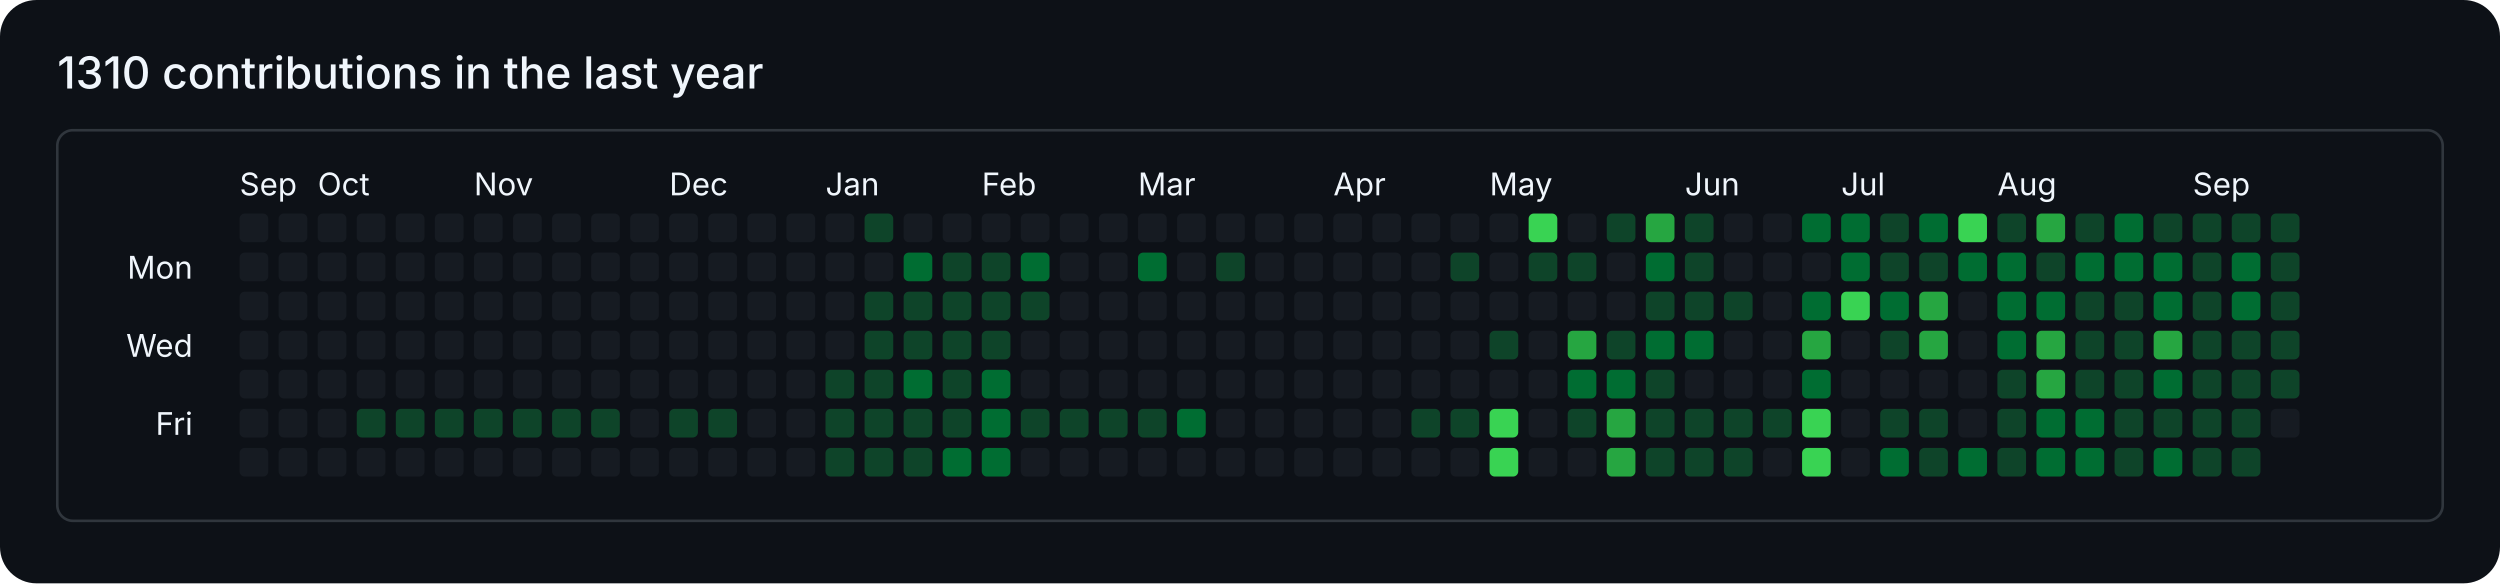
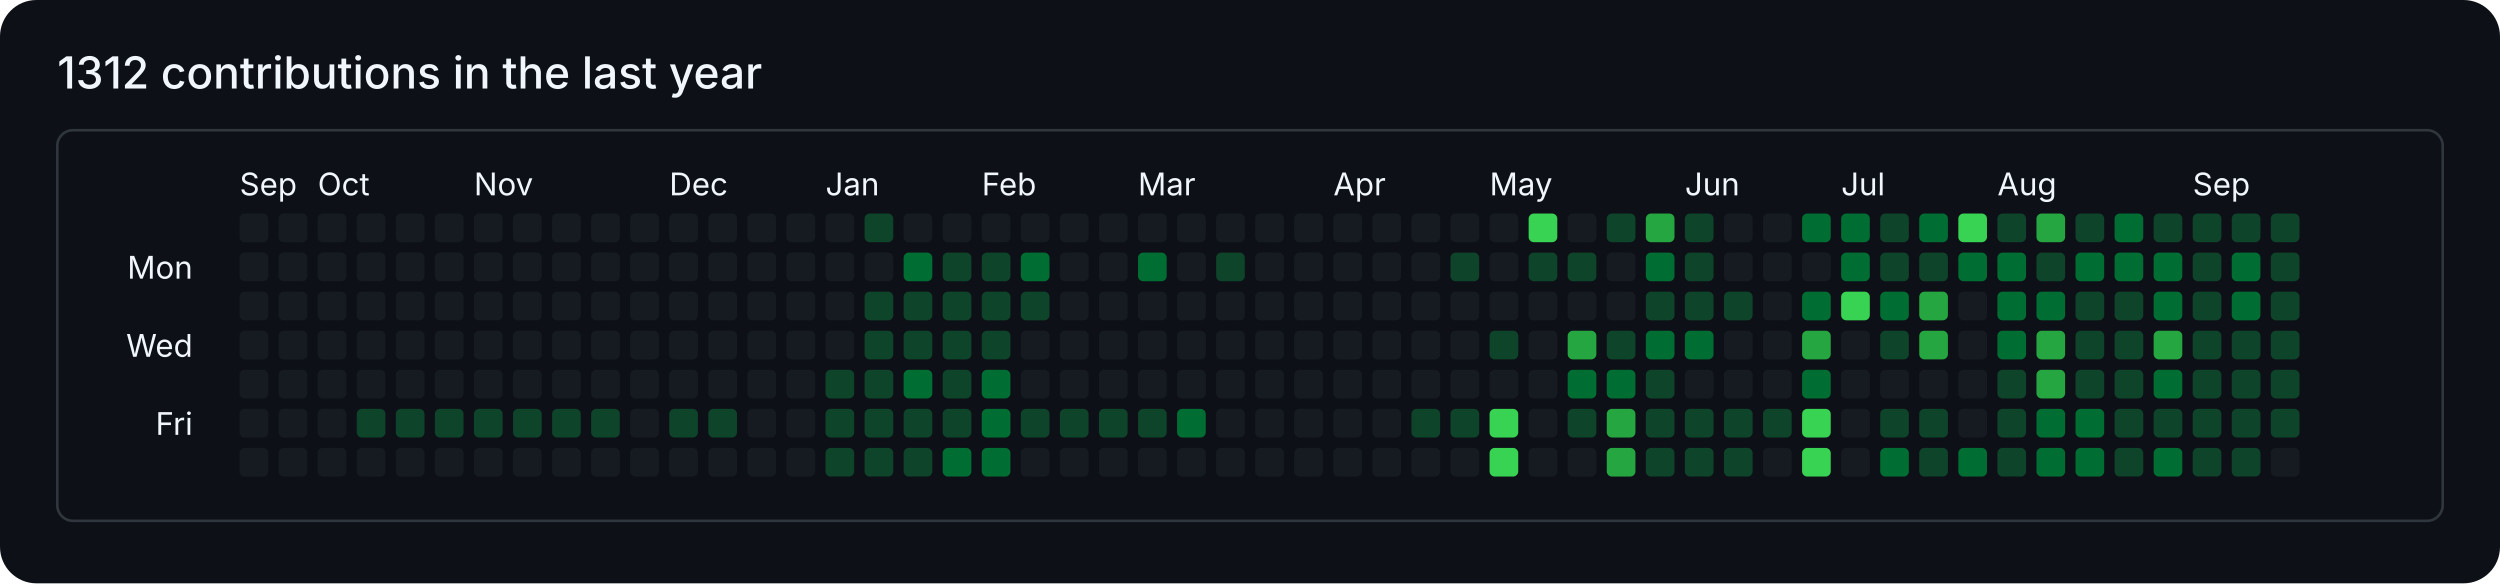
<svg xmlns="http://www.w3.org/2000/svg" width="1200" height="280" viewBox="0 0 960 224" fill="none" role="img" aria-label="AleksZyro GitHub contribution calendar">
  <style>
    .title { font: 500 17px -apple-system, BlinkMacSystemFont, 'Segoe UI', sans-serif; fill: #f0f6fc; }
    .month-label, .weekday-label, .legend, .hint { font: 400 12px -apple-system, BlinkMacSystemFont, 'Segoe UI', sans-serif; fill: #f0f6fc; }
    .hint, .legend-muted { fill: #8b949e; }
    .day-cell { shape-rendering: geometricPrecision; }
  </style>
  <rect width="960" height="224" rx="14" fill="#0d1117" />
-   <text x="22" y="34" class="title">1310 contributions in the last year</text>
+   <text x="22" y="34" class="title">1312 contributions in the last year</text>
  <rect x="22" y="50" width="916" height="150" rx="6" fill="none" stroke="#30363d" />
  <text x="92" y="75" class="month-label">Sep</text>
  <text x="122" y="75" class="month-label">Oct</text>
  <text x="182" y="75" class="month-label">Nov</text>
  <text x="257" y="75" class="month-label">Dec</text>
  <text x="317" y="75" class="month-label">Jan</text>
  <text x="377" y="75" class="month-label">Feb</text>
  <text x="437" y="75" class="month-label">Mar</text>
  <text x="512" y="75" class="month-label">Apr</text>
  <text x="572" y="75" class="month-label">May</text>
  <text x="647" y="75" class="month-label">Jun</text>
  <text x="707" y="75" class="month-label">Jul</text>
  <text x="767" y="75" class="month-label">Aug</text>
  <text x="842" y="75" class="month-label">Sep</text>
  <text x="74" y="107" class="weekday-label" text-anchor="end">Mon</text>
  <text x="74" y="137" class="weekday-label" text-anchor="end">Wed</text>
  <text x="74" y="167" class="weekday-label" text-anchor="end">Fri</text>
  <rect class="day-cell" x="92" y="82" width="11" height="11" rx="2" fill="#161b22" />
  <rect class="day-cell" x="92" y="97" width="11" height="11" rx="2" fill="#161b22" />
  <rect class="day-cell" x="92" y="112" width="11" height="11" rx="2" fill="#161b22" />
  <rect class="day-cell" x="92" y="127" width="11" height="11" rx="2" fill="#161b22" />
  <rect class="day-cell" x="92" y="142" width="11" height="11" rx="2" fill="#161b22" />
  <rect class="day-cell" x="92" y="157" width="11" height="11" rx="2" fill="#161b22" />
  <rect class="day-cell" x="92" y="172" width="11" height="11" rx="2" fill="#161b22" />
  <rect class="day-cell" x="107" y="82" width="11" height="11" rx="2" fill="#161b22" />
  <rect class="day-cell" x="107" y="97" width="11" height="11" rx="2" fill="#161b22" />
  <rect class="day-cell" x="107" y="112" width="11" height="11" rx="2" fill="#161b22" />
  <rect class="day-cell" x="107" y="127" width="11" height="11" rx="2" fill="#161b22" />
  <rect class="day-cell" x="107" y="142" width="11" height="11" rx="2" fill="#161b22" />
  <rect class="day-cell" x="107" y="157" width="11" height="11" rx="2" fill="#161b22" />
  <rect class="day-cell" x="107" y="172" width="11" height="11" rx="2" fill="#161b22" />
  <rect class="day-cell" x="122" y="82" width="11" height="11" rx="2" fill="#161b22" />
  <rect class="day-cell" x="122" y="97" width="11" height="11" rx="2" fill="#161b22" />
  <rect class="day-cell" x="122" y="112" width="11" height="11" rx="2" fill="#161b22" />
  <rect class="day-cell" x="122" y="127" width="11" height="11" rx="2" fill="#161b22" />
  <rect class="day-cell" x="122" y="142" width="11" height="11" rx="2" fill="#161b22" />
  <rect class="day-cell" x="122" y="157" width="11" height="11" rx="2" fill="#161b22" />
  <rect class="day-cell" x="122" y="172" width="11" height="11" rx="2" fill="#161b22" />
  <rect class="day-cell" x="137" y="82" width="11" height="11" rx="2" fill="#161b22" />
  <rect class="day-cell" x="137" y="97" width="11" height="11" rx="2" fill="#161b22" />
  <rect class="day-cell" x="137" y="112" width="11" height="11" rx="2" fill="#161b22" />
  <rect class="day-cell" x="137" y="127" width="11" height="11" rx="2" fill="#161b22" />
  <rect class="day-cell" x="137" y="142" width="11" height="11" rx="2" fill="#161b22" />
  <rect class="day-cell" x="137" y="157" width="11" height="11" rx="2" fill="#0e4429" />
  <rect class="day-cell" x="137" y="172" width="11" height="11" rx="2" fill="#161b22" />
  <rect class="day-cell" x="152" y="82" width="11" height="11" rx="2" fill="#161b22" />
  <rect class="day-cell" x="152" y="97" width="11" height="11" rx="2" fill="#161b22" />
  <rect class="day-cell" x="152" y="112" width="11" height="11" rx="2" fill="#161b22" />
  <rect class="day-cell" x="152" y="127" width="11" height="11" rx="2" fill="#161b22" />
  <rect class="day-cell" x="152" y="142" width="11" height="11" rx="2" fill="#161b22" />
  <rect class="day-cell" x="152" y="157" width="11" height="11" rx="2" fill="#0e4429" />
  <rect class="day-cell" x="152" y="172" width="11" height="11" rx="2" fill="#161b22" />
  <rect class="day-cell" x="167" y="82" width="11" height="11" rx="2" fill="#161b22" />
  <rect class="day-cell" x="167" y="97" width="11" height="11" rx="2" fill="#161b22" />
  <rect class="day-cell" x="167" y="112" width="11" height="11" rx="2" fill="#161b22" />
  <rect class="day-cell" x="167" y="127" width="11" height="11" rx="2" fill="#161b22" />
  <rect class="day-cell" x="167" y="142" width="11" height="11" rx="2" fill="#161b22" />
  <rect class="day-cell" x="167" y="157" width="11" height="11" rx="2" fill="#0e4429" />
  <rect class="day-cell" x="167" y="172" width="11" height="11" rx="2" fill="#161b22" />
  <rect class="day-cell" x="182" y="82" width="11" height="11" rx="2" fill="#161b22" />
  <rect class="day-cell" x="182" y="97" width="11" height="11" rx="2" fill="#161b22" />
  <rect class="day-cell" x="182" y="112" width="11" height="11" rx="2" fill="#161b22" />
  <rect class="day-cell" x="182" y="127" width="11" height="11" rx="2" fill="#161b22" />
  <rect class="day-cell" x="182" y="142" width="11" height="11" rx="2" fill="#161b22" />
  <rect class="day-cell" x="182" y="157" width="11" height="11" rx="2" fill="#0e4429" />
  <rect class="day-cell" x="182" y="172" width="11" height="11" rx="2" fill="#161b22" />
  <rect class="day-cell" x="197" y="82" width="11" height="11" rx="2" fill="#161b22" />
  <rect class="day-cell" x="197" y="97" width="11" height="11" rx="2" fill="#161b22" />
  <rect class="day-cell" x="197" y="112" width="11" height="11" rx="2" fill="#161b22" />
  <rect class="day-cell" x="197" y="127" width="11" height="11" rx="2" fill="#161b22" />
  <rect class="day-cell" x="197" y="142" width="11" height="11" rx="2" fill="#161b22" />
  <rect class="day-cell" x="197" y="157" width="11" height="11" rx="2" fill="#0e4429" />
  <rect class="day-cell" x="197" y="172" width="11" height="11" rx="2" fill="#161b22" />
  <rect class="day-cell" x="212" y="82" width="11" height="11" rx="2" fill="#161b22" />
  <rect class="day-cell" x="212" y="97" width="11" height="11" rx="2" fill="#161b22" />
  <rect class="day-cell" x="212" y="112" width="11" height="11" rx="2" fill="#161b22" />
  <rect class="day-cell" x="212" y="127" width="11" height="11" rx="2" fill="#161b22" />
  <rect class="day-cell" x="212" y="142" width="11" height="11" rx="2" fill="#161b22" />
  <rect class="day-cell" x="212" y="157" width="11" height="11" rx="2" fill="#0e4429" />
  <rect class="day-cell" x="212" y="172" width="11" height="11" rx="2" fill="#161b22" />
  <rect class="day-cell" x="227" y="82" width="11" height="11" rx="2" fill="#161b22" />
  <rect class="day-cell" x="227" y="97" width="11" height="11" rx="2" fill="#161b22" />
  <rect class="day-cell" x="227" y="112" width="11" height="11" rx="2" fill="#161b22" />
  <rect class="day-cell" x="227" y="127" width="11" height="11" rx="2" fill="#161b22" />
  <rect class="day-cell" x="227" y="142" width="11" height="11" rx="2" fill="#161b22" />
  <rect class="day-cell" x="227" y="157" width="11" height="11" rx="2" fill="#0e4429" />
  <rect class="day-cell" x="227" y="172" width="11" height="11" rx="2" fill="#161b22" />
  <rect class="day-cell" x="242" y="82" width="11" height="11" rx="2" fill="#161b22" />
  <rect class="day-cell" x="242" y="97" width="11" height="11" rx="2" fill="#161b22" />
  <rect class="day-cell" x="242" y="112" width="11" height="11" rx="2" fill="#161b22" />
  <rect class="day-cell" x="242" y="127" width="11" height="11" rx="2" fill="#161b22" />
  <rect class="day-cell" x="242" y="142" width="11" height="11" rx="2" fill="#161b22" />
  <rect class="day-cell" x="242" y="157" width="11" height="11" rx="2" fill="#161b22" />
  <rect class="day-cell" x="242" y="172" width="11" height="11" rx="2" fill="#161b22" />
  <rect class="day-cell" x="257" y="82" width="11" height="11" rx="2" fill="#161b22" />
  <rect class="day-cell" x="257" y="97" width="11" height="11" rx="2" fill="#161b22" />
  <rect class="day-cell" x="257" y="112" width="11" height="11" rx="2" fill="#161b22" />
  <rect class="day-cell" x="257" y="127" width="11" height="11" rx="2" fill="#161b22" />
  <rect class="day-cell" x="257" y="142" width="11" height="11" rx="2" fill="#161b22" />
  <rect class="day-cell" x="257" y="157" width="11" height="11" rx="2" fill="#0e4429" />
  <rect class="day-cell" x="257" y="172" width="11" height="11" rx="2" fill="#161b22" />
  <rect class="day-cell" x="272" y="82" width="11" height="11" rx="2" fill="#161b22" />
  <rect class="day-cell" x="272" y="97" width="11" height="11" rx="2" fill="#161b22" />
  <rect class="day-cell" x="272" y="112" width="11" height="11" rx="2" fill="#161b22" />
  <rect class="day-cell" x="272" y="127" width="11" height="11" rx="2" fill="#161b22" />
  <rect class="day-cell" x="272" y="142" width="11" height="11" rx="2" fill="#161b22" />
  <rect class="day-cell" x="272" y="157" width="11" height="11" rx="2" fill="#0e4429" />
  <rect class="day-cell" x="272" y="172" width="11" height="11" rx="2" fill="#161b22" />
  <rect class="day-cell" x="287" y="82" width="11" height="11" rx="2" fill="#161b22" />
  <rect class="day-cell" x="287" y="97" width="11" height="11" rx="2" fill="#161b22" />
  <rect class="day-cell" x="287" y="112" width="11" height="11" rx="2" fill="#161b22" />
  <rect class="day-cell" x="287" y="127" width="11" height="11" rx="2" fill="#161b22" />
  <rect class="day-cell" x="287" y="142" width="11" height="11" rx="2" fill="#161b22" />
  <rect class="day-cell" x="287" y="157" width="11" height="11" rx="2" fill="#161b22" />
  <rect class="day-cell" x="287" y="172" width="11" height="11" rx="2" fill="#161b22" />
  <rect class="day-cell" x="302" y="82" width="11" height="11" rx="2" fill="#161b22" />
  <rect class="day-cell" x="302" y="97" width="11" height="11" rx="2" fill="#161b22" />
  <rect class="day-cell" x="302" y="112" width="11" height="11" rx="2" fill="#161b22" />
  <rect class="day-cell" x="302" y="127" width="11" height="11" rx="2" fill="#161b22" />
  <rect class="day-cell" x="302" y="142" width="11" height="11" rx="2" fill="#161b22" />
  <rect class="day-cell" x="302" y="157" width="11" height="11" rx="2" fill="#161b22" />
  <rect class="day-cell" x="302" y="172" width="11" height="11" rx="2" fill="#161b22" />
  <rect class="day-cell" x="317" y="82" width="11" height="11" rx="2" fill="#161b22" />
  <rect class="day-cell" x="317" y="97" width="11" height="11" rx="2" fill="#161b22" />
  <rect class="day-cell" x="317" y="112" width="11" height="11" rx="2" fill="#161b22" />
  <rect class="day-cell" x="317" y="127" width="11" height="11" rx="2" fill="#161b22" />
  <rect class="day-cell" x="317" y="142" width="11" height="11" rx="2" fill="#0e4429" />
  <rect class="day-cell" x="317" y="157" width="11" height="11" rx="2" fill="#0e4429" />
  <rect class="day-cell" x="317" y="172" width="11" height="11" rx="2" fill="#0e4429" />
  <rect class="day-cell" x="332" y="82" width="11" height="11" rx="2" fill="#0e4429" />
  <rect class="day-cell" x="332" y="97" width="11" height="11" rx="2" fill="#161b22" />
  <rect class="day-cell" x="332" y="112" width="11" height="11" rx="2" fill="#0e4429" />
  <rect class="day-cell" x="332" y="127" width="11" height="11" rx="2" fill="#0e4429" />
  <rect class="day-cell" x="332" y="142" width="11" height="11" rx="2" fill="#0e4429" />
  <rect class="day-cell" x="332" y="157" width="11" height="11" rx="2" fill="#0e4429" />
  <rect class="day-cell" x="332" y="172" width="11" height="11" rx="2" fill="#0e4429" />
  <rect class="day-cell" x="347" y="82" width="11" height="11" rx="2" fill="#161b22" />
  <rect class="day-cell" x="347" y="97" width="11" height="11" rx="2" fill="#006d32" />
  <rect class="day-cell" x="347" y="112" width="11" height="11" rx="2" fill="#0e4429" />
  <rect class="day-cell" x="347" y="127" width="11" height="11" rx="2" fill="#0e4429" />
  <rect class="day-cell" x="347" y="142" width="11" height="11" rx="2" fill="#006d32" />
  <rect class="day-cell" x="347" y="157" width="11" height="11" rx="2" fill="#0e4429" />
  <rect class="day-cell" x="347" y="172" width="11" height="11" rx="2" fill="#0e4429" />
  <rect class="day-cell" x="362" y="82" width="11" height="11" rx="2" fill="#161b22" />
  <rect class="day-cell" x="362" y="97" width="11" height="11" rx="2" fill="#0e4429" />
  <rect class="day-cell" x="362" y="112" width="11" height="11" rx="2" fill="#0e4429" />
  <rect class="day-cell" x="362" y="127" width="11" height="11" rx="2" fill="#0e4429" />
  <rect class="day-cell" x="362" y="142" width="11" height="11" rx="2" fill="#0e4429" />
  <rect class="day-cell" x="362" y="157" width="11" height="11" rx="2" fill="#0e4429" />
  <rect class="day-cell" x="362" y="172" width="11" height="11" rx="2" fill="#006d32" />
  <rect class="day-cell" x="377" y="82" width="11" height="11" rx="2" fill="#161b22" />
  <rect class="day-cell" x="377" y="97" width="11" height="11" rx="2" fill="#0e4429" />
  <rect class="day-cell" x="377" y="112" width="11" height="11" rx="2" fill="#0e4429" />
  <rect class="day-cell" x="377" y="127" width="11" height="11" rx="2" fill="#0e4429" />
  <rect class="day-cell" x="377" y="142" width="11" height="11" rx="2" fill="#006d32" />
  <rect class="day-cell" x="377" y="157" width="11" height="11" rx="2" fill="#006d32" />
  <rect class="day-cell" x="377" y="172" width="11" height="11" rx="2" fill="#006d32" />
  <rect class="day-cell" x="392" y="82" width="11" height="11" rx="2" fill="#161b22" />
  <rect class="day-cell" x="392" y="97" width="11" height="11" rx="2" fill="#006d32" />
  <rect class="day-cell" x="392" y="112" width="11" height="11" rx="2" fill="#0e4429" />
  <rect class="day-cell" x="392" y="127" width="11" height="11" rx="2" fill="#161b22" />
  <rect class="day-cell" x="392" y="142" width="11" height="11" rx="2" fill="#161b22" />
  <rect class="day-cell" x="392" y="157" width="11" height="11" rx="2" fill="#0e4429" />
  <rect class="day-cell" x="392" y="172" width="11" height="11" rx="2" fill="#161b22" />
  <rect class="day-cell" x="407" y="82" width="11" height="11" rx="2" fill="#161b22" />
  <rect class="day-cell" x="407" y="97" width="11" height="11" rx="2" fill="#161b22" />
  <rect class="day-cell" x="407" y="112" width="11" height="11" rx="2" fill="#161b22" />
  <rect class="day-cell" x="407" y="127" width="11" height="11" rx="2" fill="#161b22" />
  <rect class="day-cell" x="407" y="142" width="11" height="11" rx="2" fill="#161b22" />
  <rect class="day-cell" x="407" y="157" width="11" height="11" rx="2" fill="#0e4429" />
  <rect class="day-cell" x="407" y="172" width="11" height="11" rx="2" fill="#161b22" />
  <rect class="day-cell" x="422" y="82" width="11" height="11" rx="2" fill="#161b22" />
  <rect class="day-cell" x="422" y="97" width="11" height="11" rx="2" fill="#161b22" />
  <rect class="day-cell" x="422" y="112" width="11" height="11" rx="2" fill="#161b22" />
  <rect class="day-cell" x="422" y="127" width="11" height="11" rx="2" fill="#161b22" />
  <rect class="day-cell" x="422" y="142" width="11" height="11" rx="2" fill="#161b22" />
  <rect class="day-cell" x="422" y="157" width="11" height="11" rx="2" fill="#0e4429" />
  <rect class="day-cell" x="422" y="172" width="11" height="11" rx="2" fill="#161b22" />
  <rect class="day-cell" x="437" y="82" width="11" height="11" rx="2" fill="#161b22" />
  <rect class="day-cell" x="437" y="97" width="11" height="11" rx="2" fill="#006d32" />
  <rect class="day-cell" x="437" y="112" width="11" height="11" rx="2" fill="#161b22" />
  <rect class="day-cell" x="437" y="127" width="11" height="11" rx="2" fill="#161b22" />
  <rect class="day-cell" x="437" y="142" width="11" height="11" rx="2" fill="#161b22" />
  <rect class="day-cell" x="437" y="157" width="11" height="11" rx="2" fill="#0e4429" />
  <rect class="day-cell" x="437" y="172" width="11" height="11" rx="2" fill="#161b22" />
  <rect class="day-cell" x="452" y="82" width="11" height="11" rx="2" fill="#161b22" />
  <rect class="day-cell" x="452" y="97" width="11" height="11" rx="2" fill="#161b22" />
  <rect class="day-cell" x="452" y="112" width="11" height="11" rx="2" fill="#161b22" />
  <rect class="day-cell" x="452" y="127" width="11" height="11" rx="2" fill="#161b22" />
  <rect class="day-cell" x="452" y="142" width="11" height="11" rx="2" fill="#161b22" />
  <rect class="day-cell" x="452" y="157" width="11" height="11" rx="2" fill="#006d32" />
  <rect class="day-cell" x="452" y="172" width="11" height="11" rx="2" fill="#161b22" />
  <rect class="day-cell" x="467" y="82" width="11" height="11" rx="2" fill="#161b22" />
  <rect class="day-cell" x="467" y="97" width="11" height="11" rx="2" fill="#0e4429" />
  <rect class="day-cell" x="467" y="112" width="11" height="11" rx="2" fill="#161b22" />
  <rect class="day-cell" x="467" y="127" width="11" height="11" rx="2" fill="#161b22" />
  <rect class="day-cell" x="467" y="142" width="11" height="11" rx="2" fill="#161b22" />
  <rect class="day-cell" x="467" y="157" width="11" height="11" rx="2" fill="#161b22" />
  <rect class="day-cell" x="467" y="172" width="11" height="11" rx="2" fill="#161b22" />
  <rect class="day-cell" x="482" y="82" width="11" height="11" rx="2" fill="#161b22" />
  <rect class="day-cell" x="482" y="97" width="11" height="11" rx="2" fill="#161b22" />
  <rect class="day-cell" x="482" y="112" width="11" height="11" rx="2" fill="#161b22" />
  <rect class="day-cell" x="482" y="127" width="11" height="11" rx="2" fill="#161b22" />
  <rect class="day-cell" x="482" y="142" width="11" height="11" rx="2" fill="#161b22" />
  <rect class="day-cell" x="482" y="157" width="11" height="11" rx="2" fill="#161b22" />
  <rect class="day-cell" x="482" y="172" width="11" height="11" rx="2" fill="#161b22" />
  <rect class="day-cell" x="497" y="82" width="11" height="11" rx="2" fill="#161b22" />
  <rect class="day-cell" x="497" y="97" width="11" height="11" rx="2" fill="#161b22" />
  <rect class="day-cell" x="497" y="112" width="11" height="11" rx="2" fill="#161b22" />
  <rect class="day-cell" x="497" y="127" width="11" height="11" rx="2" fill="#161b22" />
  <rect class="day-cell" x="497" y="142" width="11" height="11" rx="2" fill="#161b22" />
  <rect class="day-cell" x="497" y="157" width="11" height="11" rx="2" fill="#161b22" />
  <rect class="day-cell" x="497" y="172" width="11" height="11" rx="2" fill="#161b22" />
  <rect class="day-cell" x="512" y="82" width="11" height="11" rx="2" fill="#161b22" />
  <rect class="day-cell" x="512" y="97" width="11" height="11" rx="2" fill="#161b22" />
  <rect class="day-cell" x="512" y="112" width="11" height="11" rx="2" fill="#161b22" />
  <rect class="day-cell" x="512" y="127" width="11" height="11" rx="2" fill="#161b22" />
  <rect class="day-cell" x="512" y="142" width="11" height="11" rx="2" fill="#161b22" />
  <rect class="day-cell" x="512" y="157" width="11" height="11" rx="2" fill="#161b22" />
  <rect class="day-cell" x="512" y="172" width="11" height="11" rx="2" fill="#161b22" />
  <rect class="day-cell" x="527" y="82" width="11" height="11" rx="2" fill="#161b22" />
  <rect class="day-cell" x="527" y="97" width="11" height="11" rx="2" fill="#161b22" />
  <rect class="day-cell" x="527" y="112" width="11" height="11" rx="2" fill="#161b22" />
  <rect class="day-cell" x="527" y="127" width="11" height="11" rx="2" fill="#161b22" />
  <rect class="day-cell" x="527" y="142" width="11" height="11" rx="2" fill="#161b22" />
  <rect class="day-cell" x="527" y="157" width="11" height="11" rx="2" fill="#161b22" />
  <rect class="day-cell" x="527" y="172" width="11" height="11" rx="2" fill="#161b22" />
  <rect class="day-cell" x="542" y="82" width="11" height="11" rx="2" fill="#161b22" />
  <rect class="day-cell" x="542" y="97" width="11" height="11" rx="2" fill="#161b22" />
  <rect class="day-cell" x="542" y="112" width="11" height="11" rx="2" fill="#161b22" />
  <rect class="day-cell" x="542" y="127" width="11" height="11" rx="2" fill="#161b22" />
  <rect class="day-cell" x="542" y="142" width="11" height="11" rx="2" fill="#161b22" />
  <rect class="day-cell" x="542" y="157" width="11" height="11" rx="2" fill="#0e4429" />
  <rect class="day-cell" x="542" y="172" width="11" height="11" rx="2" fill="#161b22" />
  <rect class="day-cell" x="557" y="82" width="11" height="11" rx="2" fill="#161b22" />
  <rect class="day-cell" x="557" y="97" width="11" height="11" rx="2" fill="#0e4429" />
  <rect class="day-cell" x="557" y="112" width="11" height="11" rx="2" fill="#161b22" />
  <rect class="day-cell" x="557" y="127" width="11" height="11" rx="2" fill="#161b22" />
  <rect class="day-cell" x="557" y="142" width="11" height="11" rx="2" fill="#161b22" />
  <rect class="day-cell" x="557" y="157" width="11" height="11" rx="2" fill="#0e4429" />
  <rect class="day-cell" x="557" y="172" width="11" height="11" rx="2" fill="#161b22" />
  <rect class="day-cell" x="572" y="82" width="11" height="11" rx="2" fill="#161b22" />
  <rect class="day-cell" x="572" y="97" width="11" height="11" rx="2" fill="#161b22" />
  <rect class="day-cell" x="572" y="112" width="11" height="11" rx="2" fill="#161b22" />
  <rect class="day-cell" x="572" y="127" width="11" height="11" rx="2" fill="#0e4429" />
  <rect class="day-cell" x="572" y="142" width="11" height="11" rx="2" fill="#161b22" />
  <rect class="day-cell" x="572" y="157" width="11" height="11" rx="2" fill="#39d353" />
  <rect class="day-cell" x="572" y="172" width="11" height="11" rx="2" fill="#39d353" />
  <rect class="day-cell" x="587" y="82" width="11" height="11" rx="2" fill="#39d353" />
  <rect class="day-cell" x="587" y="97" width="11" height="11" rx="2" fill="#0e4429" />
  <rect class="day-cell" x="587" y="112" width="11" height="11" rx="2" fill="#161b22" />
  <rect class="day-cell" x="587" y="127" width="11" height="11" rx="2" fill="#161b22" />
  <rect class="day-cell" x="587" y="142" width="11" height="11" rx="2" fill="#161b22" />
  <rect class="day-cell" x="587" y="157" width="11" height="11" rx="2" fill="#161b22" />
  <rect class="day-cell" x="587" y="172" width="11" height="11" rx="2" fill="#161b22" />
  <rect class="day-cell" x="602" y="82" width="11" height="11" rx="2" fill="#161b22" />
  <rect class="day-cell" x="602" y="97" width="11" height="11" rx="2" fill="#0e4429" />
  <rect class="day-cell" x="602" y="112" width="11" height="11" rx="2" fill="#161b22" />
  <rect class="day-cell" x="602" y="127" width="11" height="11" rx="2" fill="#26a641" />
  <rect class="day-cell" x="602" y="142" width="11" height="11" rx="2" fill="#006d32" />
  <rect class="day-cell" x="602" y="157" width="11" height="11" rx="2" fill="#0e4429" />
  <rect class="day-cell" x="602" y="172" width="11" height="11" rx="2" fill="#161b22" />
  <rect class="day-cell" x="617" y="82" width="11" height="11" rx="2" fill="#0e4429" />
  <rect class="day-cell" x="617" y="97" width="11" height="11" rx="2" fill="#161b22" />
  <rect class="day-cell" x="617" y="112" width="11" height="11" rx="2" fill="#161b22" />
  <rect class="day-cell" x="617" y="127" width="11" height="11" rx="2" fill="#0e4429" />
  <rect class="day-cell" x="617" y="142" width="11" height="11" rx="2" fill="#006d32" />
  <rect class="day-cell" x="617" y="157" width="11" height="11" rx="2" fill="#26a641" />
  <rect class="day-cell" x="617" y="172" width="11" height="11" rx="2" fill="#26a641" />
  <rect class="day-cell" x="632" y="82" width="11" height="11" rx="2" fill="#26a641" />
  <rect class="day-cell" x="632" y="97" width="11" height="11" rx="2" fill="#006d32" />
  <rect class="day-cell" x="632" y="112" width="11" height="11" rx="2" fill="#0e4429" />
  <rect class="day-cell" x="632" y="127" width="11" height="11" rx="2" fill="#006d32" />
  <rect class="day-cell" x="632" y="142" width="11" height="11" rx="2" fill="#0e4429" />
  <rect class="day-cell" x="632" y="157" width="11" height="11" rx="2" fill="#0e4429" />
  <rect class="day-cell" x="632" y="172" width="11" height="11" rx="2" fill="#0e4429" />
  <rect class="day-cell" x="647" y="82" width="11" height="11" rx="2" fill="#0e4429" />
  <rect class="day-cell" x="647" y="97" width="11" height="11" rx="2" fill="#0e4429" />
  <rect class="day-cell" x="647" y="112" width="11" height="11" rx="2" fill="#0e4429" />
  <rect class="day-cell" x="647" y="127" width="11" height="11" rx="2" fill="#006d32" />
  <rect class="day-cell" x="647" y="142" width="11" height="11" rx="2" fill="#161b22" />
  <rect class="day-cell" x="647" y="157" width="11" height="11" rx="2" fill="#0e4429" />
  <rect class="day-cell" x="647" y="172" width="11" height="11" rx="2" fill="#0e4429" />
  <rect class="day-cell" x="662" y="82" width="11" height="11" rx="2" fill="#161b22" />
  <rect class="day-cell" x="662" y="97" width="11" height="11" rx="2" fill="#161b22" />
  <rect class="day-cell" x="662" y="112" width="11" height="11" rx="2" fill="#0e4429" />
  <rect class="day-cell" x="662" y="127" width="11" height="11" rx="2" fill="#161b22" />
  <rect class="day-cell" x="662" y="142" width="11" height="11" rx="2" fill="#161b22" />
  <rect class="day-cell" x="662" y="157" width="11" height="11" rx="2" fill="#0e4429" />
  <rect class="day-cell" x="662" y="172" width="11" height="11" rx="2" fill="#0e4429" />
  <rect class="day-cell" x="677" y="82" width="11" height="11" rx="2" fill="#161b22" />
  <rect class="day-cell" x="677" y="97" width="11" height="11" rx="2" fill="#161b22" />
  <rect class="day-cell" x="677" y="112" width="11" height="11" rx="2" fill="#161b22" />
  <rect class="day-cell" x="677" y="127" width="11" height="11" rx="2" fill="#161b22" />
  <rect class="day-cell" x="677" y="142" width="11" height="11" rx="2" fill="#161b22" />
  <rect class="day-cell" x="677" y="157" width="11" height="11" rx="2" fill="#0e4429" />
  <rect class="day-cell" x="677" y="172" width="11" height="11" rx="2" fill="#161b22" />
  <rect class="day-cell" x="692" y="82" width="11" height="11" rx="2" fill="#006d32" />
  <rect class="day-cell" x="692" y="97" width="11" height="11" rx="2" fill="#161b22" />
  <rect class="day-cell" x="692" y="112" width="11" height="11" rx="2" fill="#006d32" />
  <rect class="day-cell" x="692" y="127" width="11" height="11" rx="2" fill="#26a641" />
  <rect class="day-cell" x="692" y="142" width="11" height="11" rx="2" fill="#006d32" />
  <rect class="day-cell" x="692" y="157" width="11" height="11" rx="2" fill="#39d353" />
  <rect class="day-cell" x="692" y="172" width="11" height="11" rx="2" fill="#39d353" />
  <rect class="day-cell" x="707" y="82" width="11" height="11" rx="2" fill="#006d32" />
  <rect class="day-cell" x="707" y="97" width="11" height="11" rx="2" fill="#006d32" />
  <rect class="day-cell" x="707" y="112" width="11" height="11" rx="2" fill="#39d353" />
  <rect class="day-cell" x="707" y="127" width="11" height="11" rx="2" fill="#161b22" />
  <rect class="day-cell" x="707" y="142" width="11" height="11" rx="2" fill="#161b22" />
  <rect class="day-cell" x="707" y="157" width="11" height="11" rx="2" fill="#161b22" />
  <rect class="day-cell" x="707" y="172" width="11" height="11" rx="2" fill="#161b22" />
  <rect class="day-cell" x="722" y="82" width="11" height="11" rx="2" fill="#0e4429" />
  <rect class="day-cell" x="722" y="97" width="11" height="11" rx="2" fill="#0e4429" />
  <rect class="day-cell" x="722" y="112" width="11" height="11" rx="2" fill="#006d32" />
  <rect class="day-cell" x="722" y="127" width="11" height="11" rx="2" fill="#0e4429" />
  <rect class="day-cell" x="722" y="142" width="11" height="11" rx="2" fill="#161b22" />
  <rect class="day-cell" x="722" y="157" width="11" height="11" rx="2" fill="#0e4429" />
  <rect class="day-cell" x="722" y="172" width="11" height="11" rx="2" fill="#006d32" />
  <rect class="day-cell" x="737" y="82" width="11" height="11" rx="2" fill="#006d32" />
  <rect class="day-cell" x="737" y="97" width="11" height="11" rx="2" fill="#0e4429" />
  <rect class="day-cell" x="737" y="112" width="11" height="11" rx="2" fill="#26a641" />
  <rect class="day-cell" x="737" y="127" width="11" height="11" rx="2" fill="#26a641" />
  <rect class="day-cell" x="737" y="142" width="11" height="11" rx="2" fill="#161b22" />
  <rect class="day-cell" x="737" y="157" width="11" height="11" rx="2" fill="#0e4429" />
  <rect class="day-cell" x="737" y="172" width="11" height="11" rx="2" fill="#0e4429" />
  <rect class="day-cell" x="752" y="82" width="11" height="11" rx="2" fill="#39d353" />
  <rect class="day-cell" x="752" y="97" width="11" height="11" rx="2" fill="#006d32" />
  <rect class="day-cell" x="752" y="112" width="11" height="11" rx="2" fill="#161b22" />
  <rect class="day-cell" x="752" y="127" width="11" height="11" rx="2" fill="#161b22" />
  <rect class="day-cell" x="752" y="142" width="11" height="11" rx="2" fill="#161b22" />
  <rect class="day-cell" x="752" y="157" width="11" height="11" rx="2" fill="#161b22" />
  <rect class="day-cell" x="752" y="172" width="11" height="11" rx="2" fill="#006d32" />
  <rect class="day-cell" x="767" y="82" width="11" height="11" rx="2" fill="#0e4429" />
  <rect class="day-cell" x="767" y="97" width="11" height="11" rx="2" fill="#006d32" />
  <rect class="day-cell" x="767" y="112" width="11" height="11" rx="2" fill="#006d32" />
  <rect class="day-cell" x="767" y="127" width="11" height="11" rx="2" fill="#006d32" />
  <rect class="day-cell" x="767" y="142" width="11" height="11" rx="2" fill="#0e4429" />
  <rect class="day-cell" x="767" y="157" width="11" height="11" rx="2" fill="#0e4429" />
  <rect class="day-cell" x="767" y="172" width="11" height="11" rx="2" fill="#0e4429" />
  <rect class="day-cell" x="782" y="82" width="11" height="11" rx="2" fill="#26a641" />
  <rect class="day-cell" x="782" y="97" width="11" height="11" rx="2" fill="#0e4429" />
  <rect class="day-cell" x="782" y="112" width="11" height="11" rx="2" fill="#006d32" />
  <rect class="day-cell" x="782" y="127" width="11" height="11" rx="2" fill="#26a641" />
  <rect class="day-cell" x="782" y="142" width="11" height="11" rx="2" fill="#26a641" />
  <rect class="day-cell" x="782" y="157" width="11" height="11" rx="2" fill="#006d32" />
  <rect class="day-cell" x="782" y="172" width="11" height="11" rx="2" fill="#006d32" />
  <rect class="day-cell" x="797" y="82" width="11" height="11" rx="2" fill="#0e4429" />
  <rect class="day-cell" x="797" y="97" width="11" height="11" rx="2" fill="#006d32" />
  <rect class="day-cell" x="797" y="112" width="11" height="11" rx="2" fill="#0e4429" />
  <rect class="day-cell" x="797" y="127" width="11" height="11" rx="2" fill="#0e4429" />
  <rect class="day-cell" x="797" y="142" width="11" height="11" rx="2" fill="#0e4429" />
  <rect class="day-cell" x="797" y="157" width="11" height="11" rx="2" fill="#006d32" />
  <rect class="day-cell" x="797" y="172" width="11" height="11" rx="2" fill="#006d32" />
  <rect class="day-cell" x="812" y="82" width="11" height="11" rx="2" fill="#006d32" />
  <rect class="day-cell" x="812" y="97" width="11" height="11" rx="2" fill="#006d32" />
  <rect class="day-cell" x="812" y="112" width="11" height="11" rx="2" fill="#0e4429" />
  <rect class="day-cell" x="812" y="127" width="11" height="11" rx="2" fill="#0e4429" />
  <rect class="day-cell" x="812" y="142" width="11" height="11" rx="2" fill="#0e4429" />
  <rect class="day-cell" x="812" y="157" width="11" height="11" rx="2" fill="#0e4429" />
  <rect class="day-cell" x="812" y="172" width="11" height="11" rx="2" fill="#0e4429" />
  <rect class="day-cell" x="827" y="82" width="11" height="11" rx="2" fill="#0e4429" />
  <rect class="day-cell" x="827" y="97" width="11" height="11" rx="2" fill="#006d32" />
  <rect class="day-cell" x="827" y="112" width="11" height="11" rx="2" fill="#006d32" />
  <rect class="day-cell" x="827" y="127" width="11" height="11" rx="2" fill="#26a641" />
  <rect class="day-cell" x="827" y="142" width="11" height="11" rx="2" fill="#006d32" />
  <rect class="day-cell" x="827" y="157" width="11" height="11" rx="2" fill="#0e4429" />
  <rect class="day-cell" x="827" y="172" width="11" height="11" rx="2" fill="#006d32" />
  <rect class="day-cell" x="842" y="82" width="11" height="11" rx="2" fill="#0e4429" />
  <rect class="day-cell" x="842" y="97" width="11" height="11" rx="2" fill="#0e4429" />
  <rect class="day-cell" x="842" y="112" width="11" height="11" rx="2" fill="#0e4429" />
  <rect class="day-cell" x="842" y="127" width="11" height="11" rx="2" fill="#0e4429" />
  <rect class="day-cell" x="842" y="142" width="11" height="11" rx="2" fill="#0e4429" />
  <rect class="day-cell" x="842" y="157" width="11" height="11" rx="2" fill="#0e4429" />
  <rect class="day-cell" x="842" y="172" width="11" height="11" rx="2" fill="#0e4429" />
  <rect class="day-cell" x="857" y="82" width="11" height="11" rx="2" fill="#0e4429" />
  <rect class="day-cell" x="857" y="97" width="11" height="11" rx="2" fill="#006d32" />
  <rect class="day-cell" x="857" y="112" width="11" height="11" rx="2" fill="#006d32" />
  <rect class="day-cell" x="857" y="127" width="11" height="11" rx="2" fill="#0e4429" />
  <rect class="day-cell" x="857" y="142" width="11" height="11" rx="2" fill="#0e4429" />
  <rect class="day-cell" x="857" y="157" width="11" height="11" rx="2" fill="#0e4429" />
  <rect class="day-cell" x="857" y="172" width="11" height="11" rx="2" fill="#0e4429" />
  <rect class="day-cell" x="872" y="82" width="11" height="11" rx="2" fill="#0e4429" />
  <rect class="day-cell" x="872" y="97" width="11" height="11" rx="2" fill="#0e4429" />
  <rect class="day-cell" x="872" y="112" width="11" height="11" rx="2" fill="#0e4429" />
  <rect class="day-cell" x="872" y="127" width="11" height="11" rx="2" fill="#0e4429" />
  <rect class="day-cell" x="872" y="142" width="11" height="11" rx="2" fill="#0e4429" />
-   <rect class="day-cell" x="872" y="157" width="11" height="11" rx="2" fill="#161b22" />
+   <rect class="day-cell" x="872" y="157" width="11" height="11" rx="2" fill="#0e4429" />
+   <rect class="day-cell" x="872" y="172" width="11" height="11" rx="2" fill="#161b22" />
</svg>
